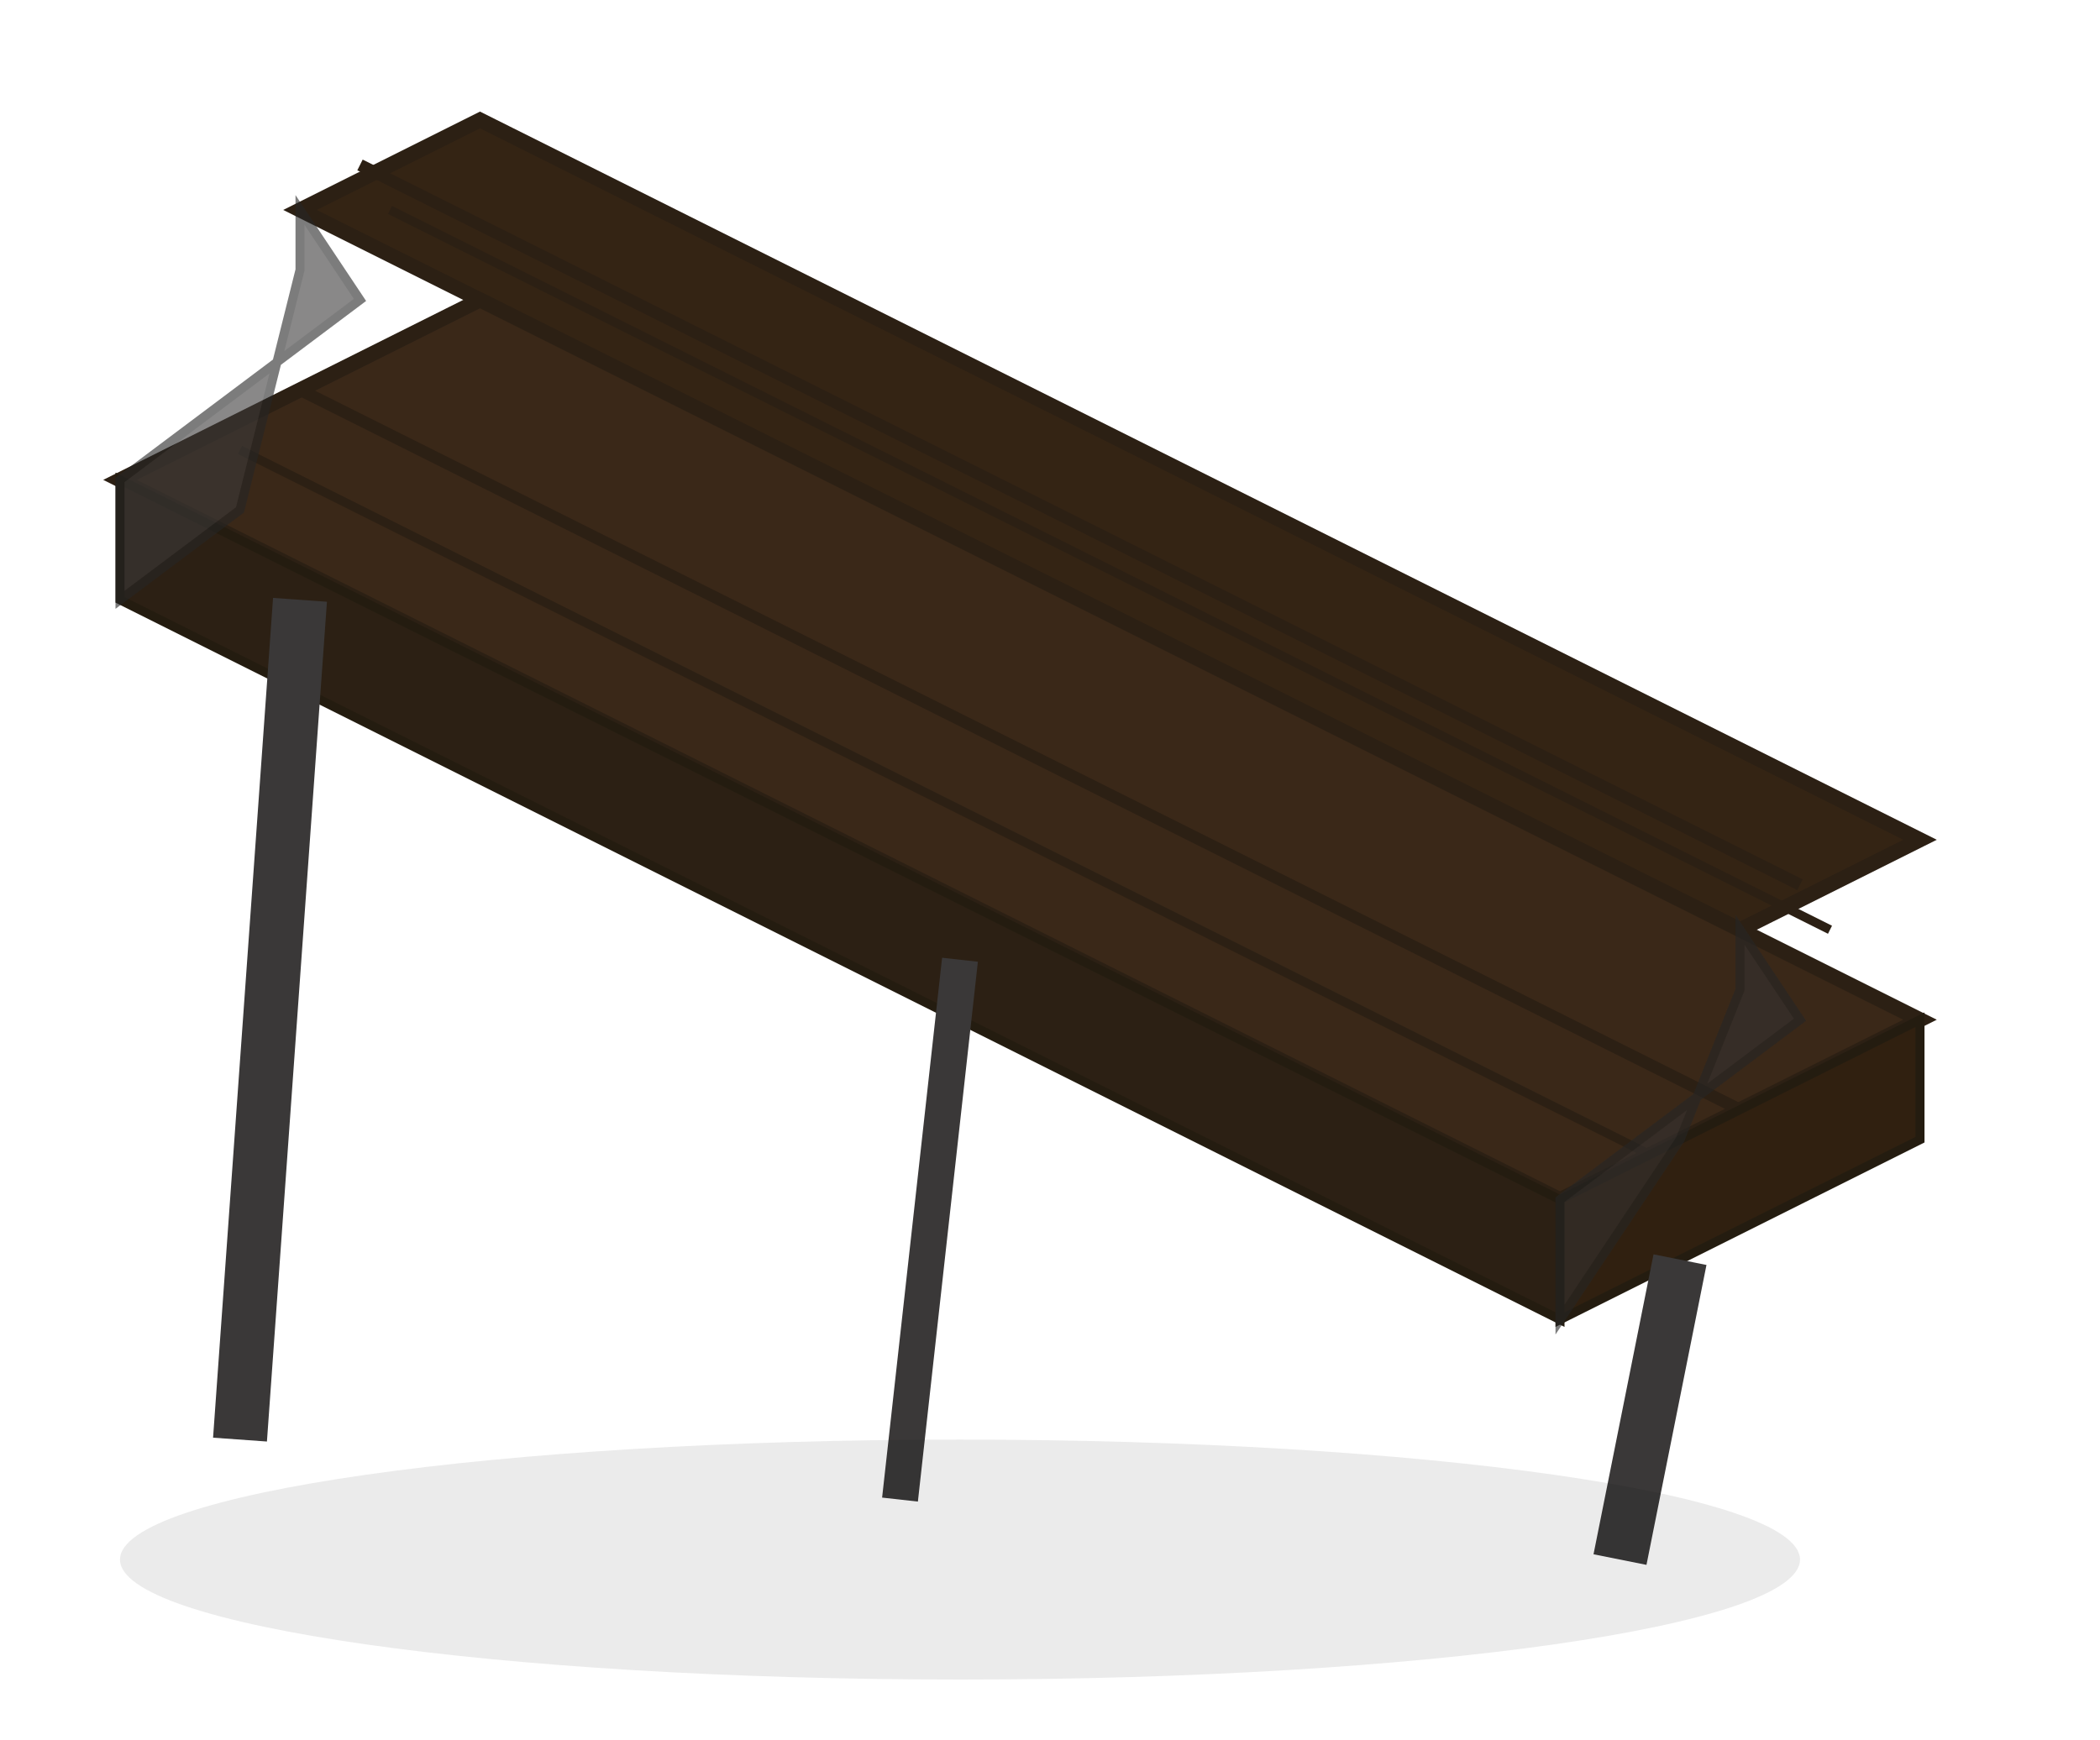
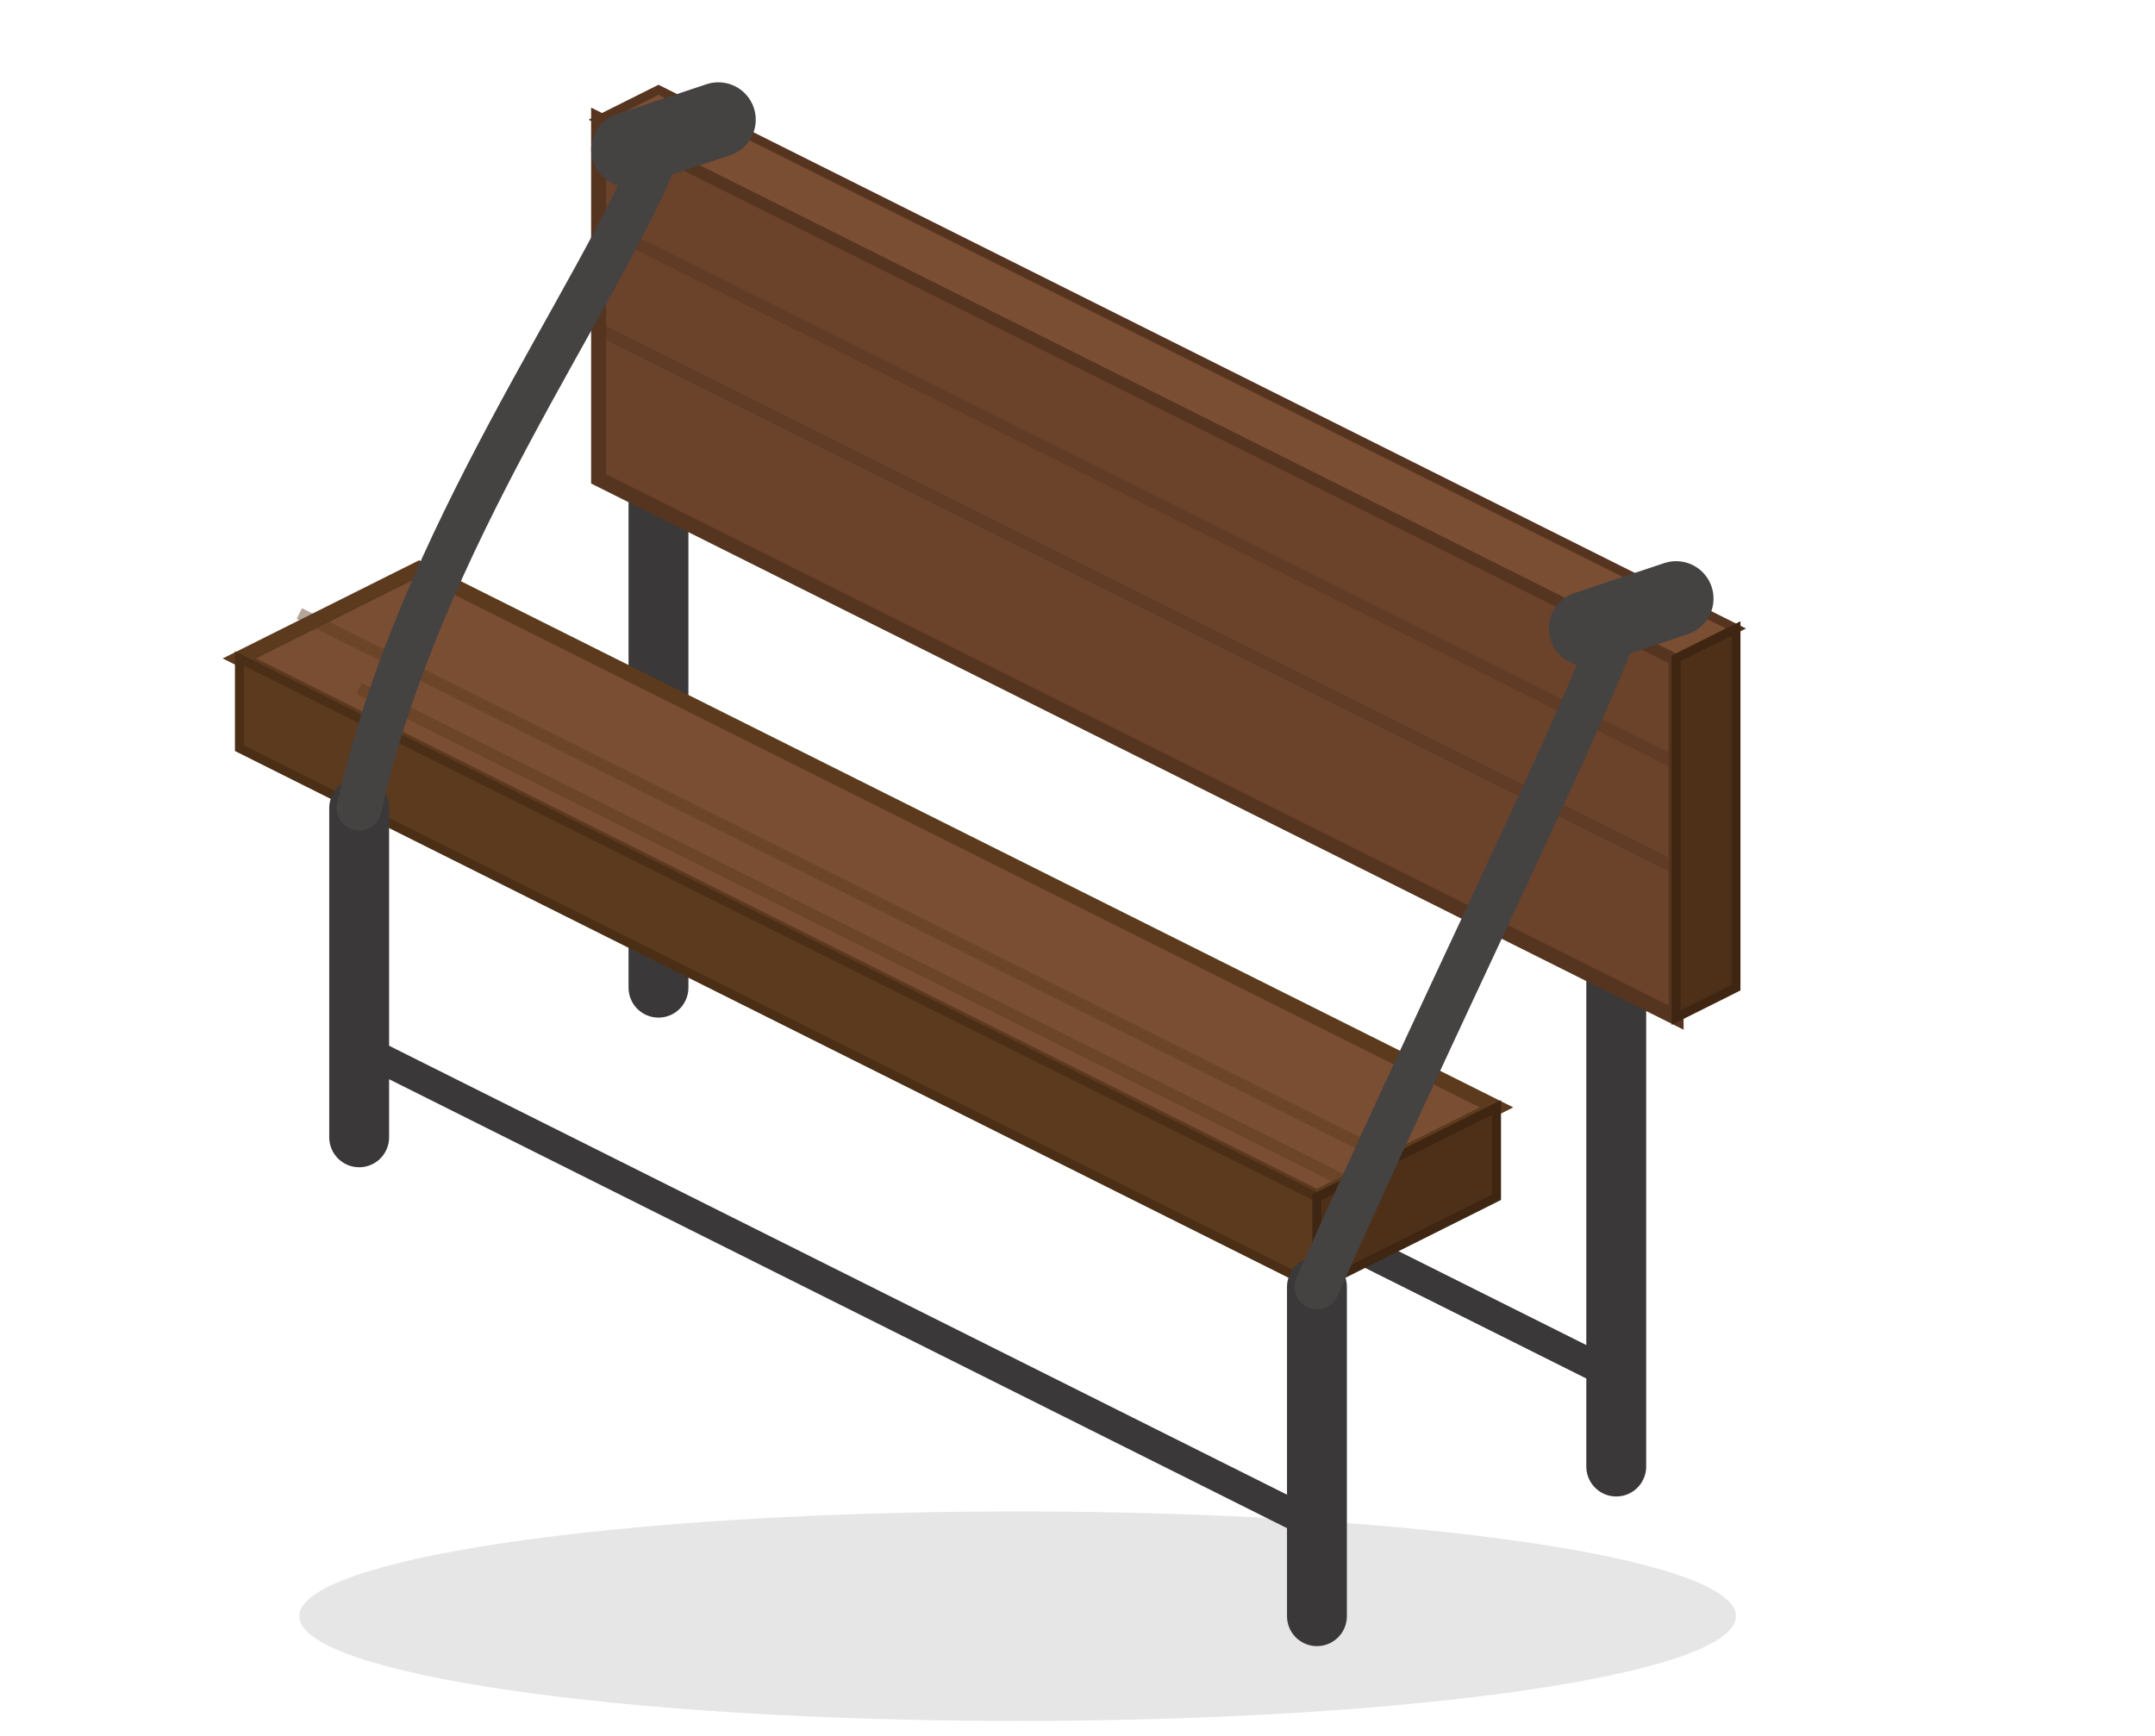
- <svg xmlns="http://www.w3.org/2000/svg" viewBox="2 0 70 58">
-   <polygon points="18,4 66,28 60,31 12,7" fill="#342414" stroke="#2c2014" stroke-width="0.5" />
-   <line x1="14" y1="5.5" x2="62" y2="29.5" stroke="#2c2014" stroke-width="0.4" />
-   <line x1="15" y1="7" x2="63" y2="31" stroke="#2c2014" stroke-width="0.3" />
-   <polygon points="18,10 66,34 54,40 6,16" fill="#3a2818" stroke="#2c2014" stroke-width="0.5" />
-   <line x1="12" y1="13" x2="60" y2="37" stroke="#2c2014" stroke-width="0.4" />
-   <line x1="10" y1="15" x2="58" y2="39" stroke="#2c2014" stroke-width="0.3" />
-   <polygon points="6,16 54,40 54,44 6,20" fill="#2c2014" stroke="#241c10" stroke-width="0.3" />
-   <polygon points="66,34 54,40 54,44 66,38" fill="#302010" stroke="#241c10" stroke-width="0.3" />
-   <line x1="12" y1="20" x2="10" y2="48" stroke="#3a3838" stroke-width="1.8" />
-   <line x1="58" y1="42" x2="56" y2="52" stroke="#3a3838" stroke-width="1.8" />
-   <line x1="34" y1="32" x2="32" y2="50" stroke="#3a3838" stroke-width="1.2" />
-   <polygon points="12,7 14,10 6,16 6,20 10,17 12,9" fill="#3a3838" stroke="#252525" stroke-width="0.3" opacity="0.6" />
-   <polygon points="60,31 62,34 54,40 54,44 58,38 60,33" fill="#333030" stroke="#252525" stroke-width="0.3" opacity="0.6" />
-   <ellipse cx="34" cy="52" rx="28" ry="4" fill="rgba(0,0,0,0.08)" />
+ <svg xmlns="http://www.w3.org/2000/svg" viewBox="0 0 72 58">
+   <ellipse cx="34" cy="54" rx="24" ry="3.5" fill="rgba(0,0,0,0.1)" />
+   <g stroke="#3a3838" stroke-width="2" stroke-linecap="round">
+     <line x1="22" y1="5" x2="22" y2="33" />
+     <line x1="54" y1="21" x2="54" y2="49" />
+   </g>
+   <line x1="22" y1="30" x2="54" y2="46" stroke="#3a3838" stroke-width="1" />
+   <polygon points="20,4 56,22 56,34 20,16" fill="#6b422a" stroke="#553420" stroke-width="0.5" />
+   <g stroke="#553420" stroke-width="0.4" opacity="0.5">
+     <line x1="20" y1="7.5" x2="56" y2="25.5" />
+     <line x1="20" y1="11" x2="56" y2="29" />
+   </g>
+   <polygon points="20,4 56,22 58,21 22,3" fill="#7a4e32" stroke="#553420" stroke-width="0.3" />
+   <polygon points="56,22 58,21 58,33 56,34" fill="#4e3018" stroke="#3e2612" stroke-width="0.3" />
+   <polygon points="14,19 50,37 44,40 8,22" fill="#7a4e32" stroke="#5c3a1e" stroke-width="0.5" />
+   <g stroke="#5c3a1e" stroke-width="0.4" opacity="0.45">
+     <line x1="10" y1="20.5" x2="46" y2="38.5" />
+     <line x1="12" y1="23" x2="48" y2="41" />
+   </g>
+   <polygon points="8,22 44,40 44,43 8,25" fill="#5c3a1e" stroke="#4a2e16" stroke-width="0.3" />
+   <polygon points="44,40 50,37 50,40 44,43" fill="#4e3018" stroke="#3e2612" stroke-width="0.3" />
+   <g stroke="#3a3838" stroke-width="2" stroke-linecap="round">
+     <line x1="12" y1="27" x2="12" y2="38" />
+     <line x1="44" y1="43" x2="44" y2="54" />
+   </g>
+   <line x1="12" y1="35" x2="44" y2="51" stroke="#3a3838" stroke-width="1" />
+   <path d="M22,5 C20,10 14,18 12,27" fill="none" stroke="#454242" stroke-width="1.5" stroke-linecap="round" />
+   <path d="M54,21 C52,26 48,34 44,43" fill="none" stroke="#454242" stroke-width="1.5" stroke-linecap="round" />
+   <line x1="21" y1="5" x2="24" y2="4" stroke="#454242" stroke-width="2.5" stroke-linecap="round" />
+   <line x1="53" y1="21" x2="56" y2="20" stroke="#454242" stroke-width="2.5" stroke-linecap="round" />
</svg>
